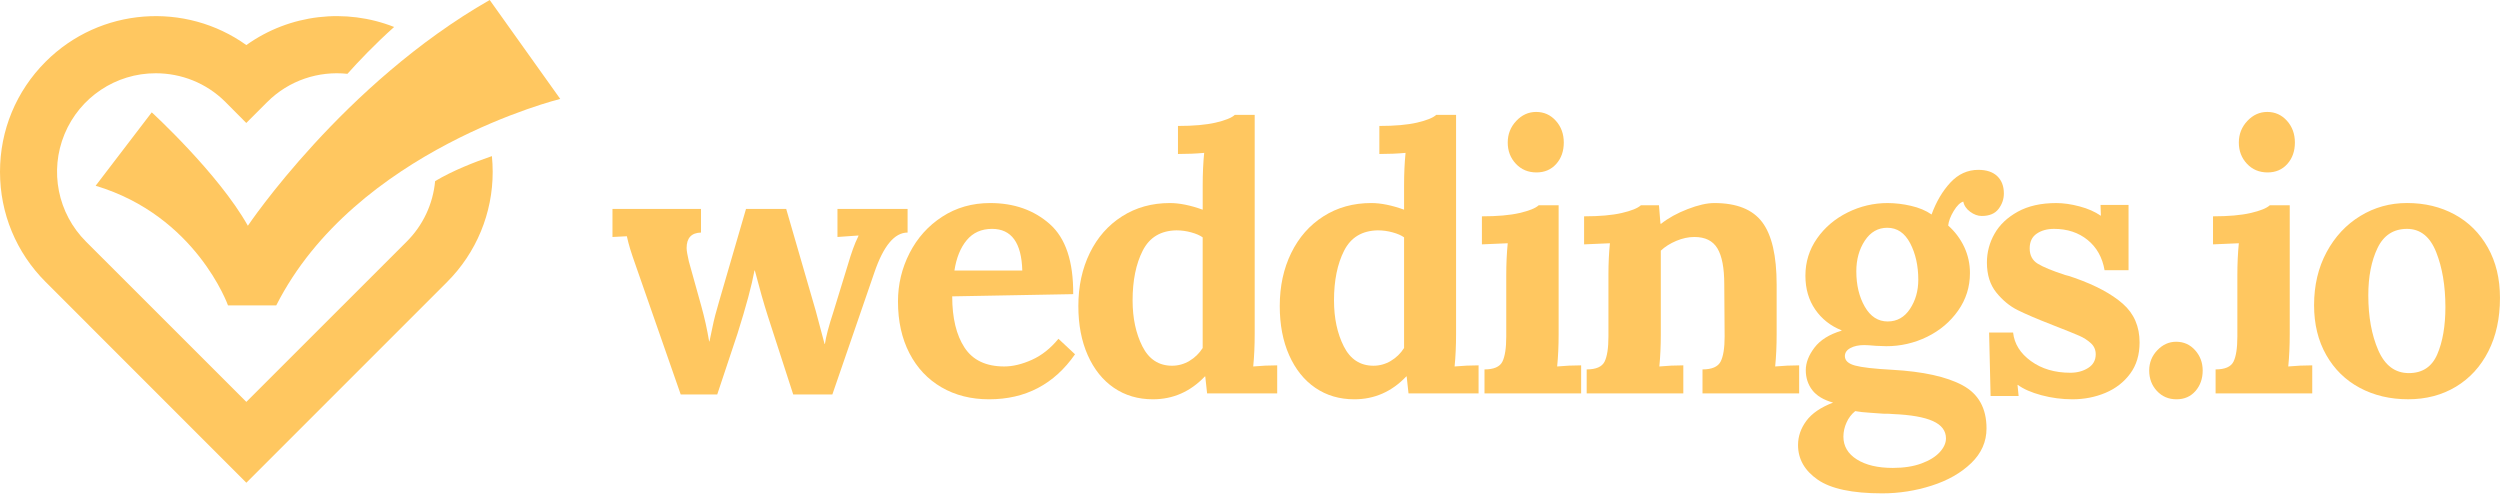
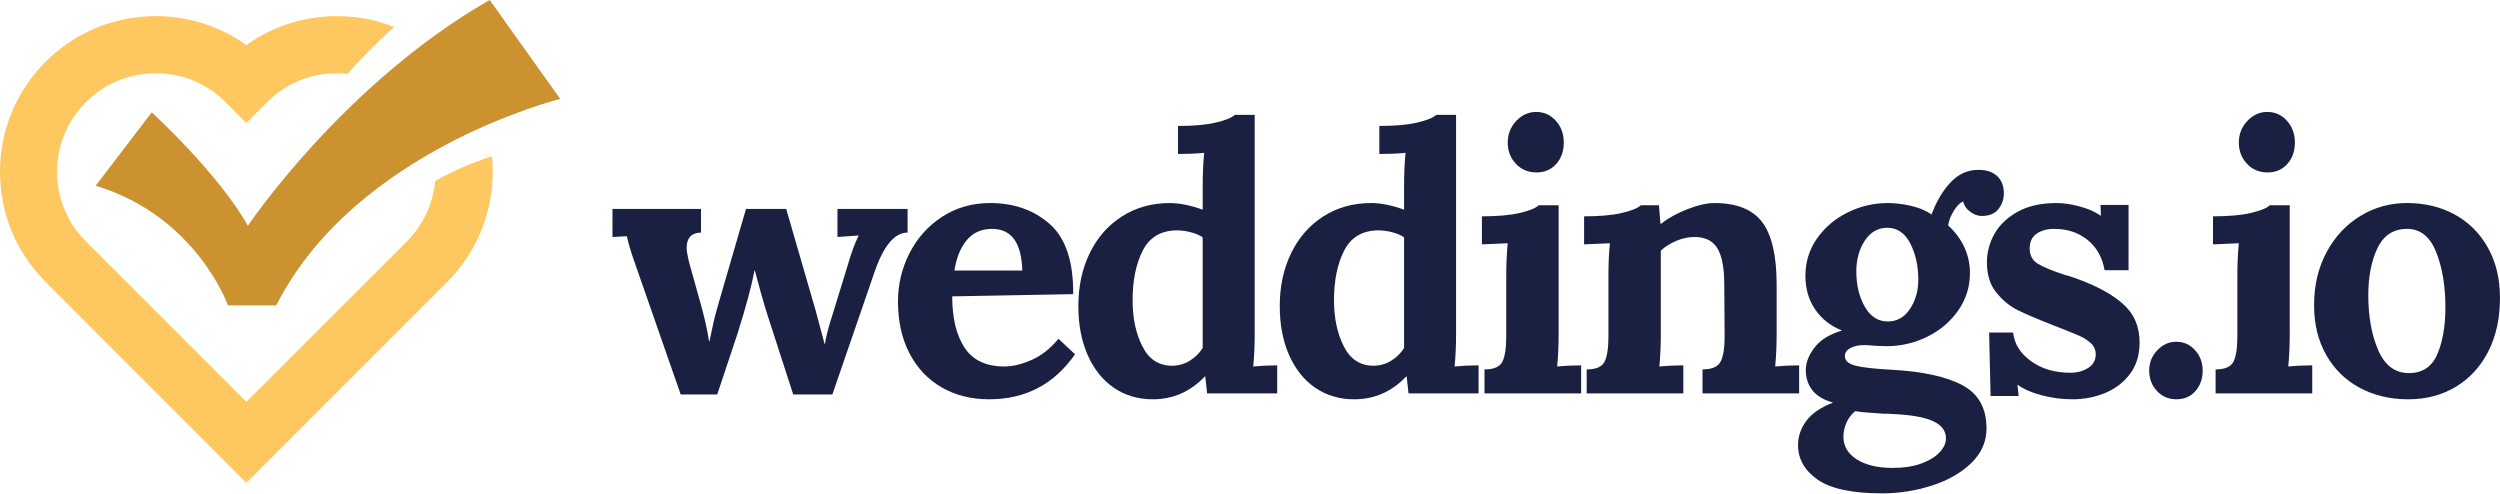
- <svg xmlns="http://www.w3.org/2000/svg" viewBox="0 0 7156.3 1412.24">
+ <svg xmlns="http://www.w3.org/2000/svg" viewBox="0 0 7156.3 1412.25">
  <defs>
-     <style>.cls-1{fill:#ffc760;}</style>
+     <style>.cls-1{fill:#1a2042;}.cls-2{fill:#ffc760;}.cls-3{fill:#cc922f;}</style>
  </defs>
  <g id="Layer_2" data-name="Layer 2">
    <g id="Layer_1-2" data-name="Layer 1">
-       <path class="cls-1" d="M1820.79,762.85q-11.62-32.72-16.91-50.16t-9.5-36.43l-41.17,2.11V598.12h253.42v67.57q-41.2,1.08-41.18,44.36,0,10.58,6.34,38l35.89,128.81a945.56,945.56,0,0,1,22.17,100.31h1.06q2.11-8.43,8.44-40.11t19-73.92l77.08-265h115.11L2335,889.55q7.39,26.41,25.35,95h1q4.23-30.6,24.3-91.85l41.17-134.11q7.39-25.33,14.78-45.93a343.92,343.92,0,0,1,15.85-37.48v-1.06l-60.19,4.22V598.12H2598v67.57q-56,0-95,114l-120.37,349.52H2270.62l-72.86-224.93q-16.92-52.77-37-129.87h-1.05q-11.62,63.38-48.58,180.56l-58.07,174.24H1948.56Z" />
-       <path class="cls-1" d="M2695.08,1108.66q-59.13-34.31-91.86-97.67t-32.73-147.83q0-73.92,33.25-138.86t93.45-104q60.2-39.06,137.28-39.07,102.42,0,170.53,60.18T3072.05,842l-346.34,6.34q0,92.93,35.37,146.78T2874.6,1049q36.93,0,79.19-19t76-60.21l47.51,44.36Q2987.57,1143,2831.3,1143,2754.21,1143,2695.08,1108.66Zm231.25-334.2q-3.18-119.3-86.58-119.31-45.42,0-72.34,32.2t-35.36,87.11Z" />
-       <path class="cls-1" d="M3188.73,1110.24q-48-32.71-75-93.44t-26.92-141q0-84.47,32.72-151.53T3212,619.24q59.67-38,136.75-38,41.18,0,94,19V530.54q0-50.67,4.22-92.92-34.84,3.18-75,3.17V360.54q66.53,0,107.71-9.5t54.9-22.17h57V956.08q0,50.7-4.22,92.93,34.83-3.16,68.64-3.18v80.25H3455.35l-5.28-48.57H3449q-62.3,65.48-148.87,65.47Q3236.77,1143,3188.73,1110.24Zm215.94-77.08a112.35,112.35,0,0,0,38-37V679.43q-11.62-8.45-32.75-14.25a158.27,158.27,0,0,0-42.22-5.81q-67.59,1.07-96.62,58.07t-29,142.55q0,76,28,131.47t85,55.44A95.91,95.91,0,0,0,3404.67,1033.16Z" />
-       <path class="cls-1" d="M3765.26,1110.24q-48-32.71-75-93.44t-26.92-141q0-84.47,32.72-151.53t92.39-105.06q59.67-38,136.75-38,41.17,0,94,19V530.54q0-50.67,4.22-92.92-34.84,3.18-75,3.17V360.54q66.52,0,107.7-9.5t54.91-22.17h57V956.08q0,50.7-4.22,92.93,34.83-3.16,68.64-3.18v80.25H4031.88l-5.28-48.57h-1.06Q3963.25,1143,3876.66,1143,3813.29,1143,3765.26,1110.24Zm215.94-77.08a112.35,112.35,0,0,0,38-37V679.43q-11.62-8.45-32.75-14.25a158.27,158.27,0,0,0-42.22-5.81q-67.59,1.07-96.62,58.07t-29,142.55q0,76,28,131.47t85,55.44A95.94,95.94,0,0,0,3981.2,1033.16Z" />
-       <path class="cls-1" d="M4249.4,1057.44q40.13,0,51.2-22.17t11.09-71.79V788.19q0-49.63,4.22-91.87l-73.9,3.17V619.24q66.51,0,107.68-9.5t54.93-22.17h57V956.08q0,50.7-4.22,92.93,33.78-3.16,68.64-3.18v80.25H4249.4Zm89.75-588.67q-23.25-24.79-23.24-60.72t24.28-61.76q24.29-25.87,57-25.88,33.78,0,56.49,25.35t22.7,62.29q0,37-21.64,61.25t-56.5,24.28Q4362.36,493.58,4339.15,468.77Z" />
-       <path class="cls-1" d="M4541.88,1057.44q40.13,0,51.21-22.17t11.09-71.79V786.07q0-47.51,4.22-89.75l-73.91,3.17V619.24q66.53,0,107.69-9.5t54.92-22.17h51.74q0,2.11,4.23,52.78h2.11q30.61-24.29,75.5-41.7t76.55-17.42q96.09,0,137.26,54.9t41.19,178.45v141.5q0,50.7-4.22,92.93,34.83-3.16,68.63-3.18v80.25H4873.45v-68.64q40.13,0,51.73-22.17t11.61-71.79l-1.05-149.94q0-69.7-19.54-102.44t-66-32.73q-25.35,0-51.75,11.09t-44.34,28V956.08q0,50.7-4.22,92.93,33.77-3.16,68.64-3.18v80.25H4541.88Z" />
-       <path class="cls-1" d="M5203.39,1373.18q-56.48-39.09-56.48-99.27,0-37,23.75-69.15t76.56-52.28q-41.18-11.62-59.65-35.9t-18.49-57q0-31.69,24.81-64.42t77.63-48.57v-1.06q-47.54-19-75.5-59.65t-28-96.63q0-59.12,33.25-106.64t87.64-74.44a255,255,0,0,1,114.58-26.93,300.36,300.36,0,0,1,66.52,7.92q34.84,7.92,59.14,24.81,20.06-54.88,53.84-91.33t80.27-36.44q34.83,0,53.84,18t19,49.62q0,24.29-15.31,44.35t-48,20.06q-16.92,0-33.27-12.14T5620,577q-13.73,4.22-27.47,26.92t-15.83,41.7a189.69,189.69,0,0,1,45.93,61.25,174.33,174.33,0,0,1,16.37,75q0,59.16-33.8,107.19t-88.68,75a262.7,262.7,0,0,1-117.21,26.92l-29.57-1.06q-23.23-2.11-33.79-2.11-23.25,0-39.07,8.45T5281,1019.43q0,19,29,26.94t106.12,12.14q133,7.4,201.68,44.36t68.64,123.53q0,57-43.83,99.26t-113,64.41a462.42,462.42,0,0,1-142,22.17Q5259.88,1412.24,5203.39,1373.18Zm296.72-46.47q34.32-12.68,52.28-32.2t18-39.6q0-32.75-37.5-49.62t-114.57-20.08q-8.46-1.05-27.45-1-10.58-1.08-37-2.64t-43.28-4.75a86.14,86.14,0,0,0-24.83,32.74,97.57,97.57,0,0,0-9,40.12q0,41.16,38.55,65.47t102.95,24.28Q5465.8,1339.38,5500.11,1326.71Zm-32.73-442.42q23.76-35.91,23.76-83.42,0-60.2-23.23-104.54T5402.44,652q-40.12,0-64.41,36.95t-24.28,87.64q0,59.16,24.28,101.37t65.47,42.24Q5443.63,920.18,5467.38,884.29Z" />
-       <path class="cls-1" d="M5843.81,1131.37q-43.29-11.61-67.57-29.57h-1.05l3.15,31.68h-80.25l-4.21-181.63h68.64q5.26,48.58,51.2,81.84T5926.19,1067q29.55,0,51.2-13.73t21.66-39.07q0-19-13.74-31.68a119.06,119.06,0,0,0-32.73-21.11q-19-8.45-76-30.63-67.59-26.38-101.38-43.3t-60.7-50.15q-26.93-33.25-26.92-86.06a164.5,164.5,0,0,1,21.64-81.83q21.63-38.53,66.51-63.36t110.36-24.81q30.61,0,66.52,9.5t60.19,26.4h1.06l-1.06-30.62H6093V773.4h-68.64q-9.53-54.9-48.58-86.58t-96.08-31.67q-29.58,0-49.63,13.73T5810,711.1q0,29.58,23.22,43.83t78.14,32.2q6.33,1.08,27.45,8.45,89.77,31.7,137.8,73.91t48,110.88q0,52.8-26.92,89.23T6027,1124.51q-43.83,18.43-94.5,18.47A341.4,341.4,0,0,1,5843.81,1131.37Z" />
-       <path class="cls-1" d="M6174.3,1119.23q-22.17-23.77-22.17-58.61,0-33.78,23.23-58.07t53.86-24.29q32.71,0,54.37,24.29t21.65,58.07q0,34.85-20.6,58.61T6230.27,1143Q6196.48,1143,6174.3,1119.23Z" />
-       <path class="cls-1" d="M6342.19,1057.44q40.13,0,51.2-22.17t11.1-71.79V788.19q0-49.63,4.22-91.87l-73.91,3.17V619.24q66.51,0,107.69-9.5t54.92-22.17h57V956.08q0,50.7-4.21,92.93,33.77-3.16,68.64-3.18v80.25H6342.19Zm89.75-588.67q-23.25-24.79-23.23-60.72T6433,346.29q24.27-25.87,57-25.88,33.76,0,56.48,25.35t22.71,62.29q0,37-21.64,61.25t-56.5,24.28Q6455.16,493.58,6431.94,468.77Z" />
-       <path class="cls-1" d="M6755,1110.24q-61.24-32.71-96.08-94t-34.84-142.54q0-85.53,35.89-152.05t96.62-103.49q60.71-37,133.58-37,76,0,136.22,32.73t95,94.52q34.83,61.77,34.84,144.12,0,87.66-33.26,153.11t-92.92,101.37q-59.69,35.89-136.74,35.9T6755,1110.24Zm221.75-96.08Q7000,960.31,7000,879q0-90.79-26.4-157.31t-83.41-66.53q-58.08,0-84.49,54.9t-26.39,135.16q0,91.88,28.5,157.33t87.66,65.47Q6953.57,1068,6976.79,1014.16Z" />
-       <path class="cls-1" d="M1408.08,446.87c-49.69,17-112.25,41.51-162.54,71.56a280.47,280.47,0,0,1-81.38,173.17l-459,458.8-459-458.8A282.14,282.14,0,0,1,445.91,209.71c72.38,0,144.55,27.39,199.55,82.39L705,352l59.9-59.91c62.57-62.56,147.62-89.55,229.61-80.76,30.87-34.55,78.3-84.64,133.71-134.12C989.76,22.63,829.68,40,705.16,129,531.17,4.43,286.85,20.38,130.65,176.58,46.41,260.82,0,372.66,0,491.85s46.41,231,130.65,315.27l574.51,574.72,574.72-574.72a444.72,444.72,0,0,0,130.45-315.27C1410.33,476.93,1409.51,461.8,1408.08,446.87Z" />
-       <path class="cls-1" d="M273.75,531.75,434.4,321.6S625.21,496.18,709.52,646.24c0,0,272.91-406.62,692.25-646.24l201.9,283.18s-586.89,144.88-812.88,591H652.64S561.6,617.88,273.75,531.75Z" />
+       <path class="cls-1" d="M1820.79,762.86q-11.62-32.73-16.91-50.16t-9.5-36.44l-41.17,2.11V598.12h253.42V665.7q-41.2,1.08-41.18,44.36,0,10.58,6.34,38l35.89,128.82a944.47,944.47,0,0,1,22.17,100.31h1.06q2.11-8.44,8.44-40.11t19-73.92l77.08-265h115.11L2335,889.56q7.39,26.41,25.35,95h1q4.23-30.62,24.3-91.86l41.17-134.11q7.39-25.33,14.78-45.92a343.28,343.28,0,0,1,15.85-37.49v-1.06l-60.19,4.22V598.12H2598V665.7q-56,0-95,114l-120.37,349.51H2270.62l-72.86-224.92q-16.92-52.79-37-129.88h-1.05q-11.62,63.38-48.58,180.57l-58.07,174.23H1948.56Z" />
+       <path class="cls-1" d="M2695.08,1108.67q-59.13-34.32-91.86-97.67t-32.73-147.83q0-73.92,33.25-138.86t93.45-104q60.2-39.07,137.28-39.08,102.42,0,170.53,60.19T3072.05,842l-346.34,6.35q0,92.93,35.37,146.78T2874.6,1049q36.93,0,79.19-19t76-60.2l47.51,44.36q-89.76,128.8-246,128.81Q2754.21,1143,2695.08,1108.67Zm231.25-334.21q-3.18-119.3-86.58-119.31-45.42,0-72.34,32.21t-35.36,87.1Z" />
+       <path class="cls-1" d="M3188.73,1110.25q-48-32.73-75-93.44t-26.92-141q0-84.47,32.72-151.53T3212,619.25q59.67-38,136.75-38,41.18,0,94,19V530.54q0-50.67,4.22-92.92-34.84,3.19-75,3.17V360.54q66.53,0,107.71-9.5t54.9-22.17h57V956.09q0,50.7-4.22,92.92,34.83-3.16,68.64-3.17v80.25H3455.35l-5.28-48.58H3449q-62.3,65.49-148.87,65.47Q3236.77,1143,3188.73,1110.25Zm215.94-77.08a112.38,112.38,0,0,0,38-37V679.43q-11.62-8.43-32.75-14.25a158.68,158.68,0,0,0-42.22-5.81q-67.59,1.08-96.62,58.08t-29,142.55q0,76,28,131.46t85,55.44A96,96,0,0,0,3404.67,1033.17Z" />
+       <path class="cls-1" d="M3765.26,1110.25q-48-32.73-75-93.44t-26.92-141q0-84.47,32.72-151.53t92.39-105.06q59.67-38,136.75-38,41.17,0,94,19V530.54q0-50.67,4.22-92.92-34.84,3.19-75,3.17V360.54q66.52,0,107.7-9.5t54.91-22.17h57V956.09q0,50.7-4.22,92.92,34.83-3.16,68.64-3.17v80.25H4031.88l-5.28-48.58h-1.06Q3963.25,1143,3876.66,1143,3813.29,1143,3765.26,1110.25Zm215.94-77.08a112.38,112.38,0,0,0,38-37V679.43q-11.62-8.43-32.75-14.25a158.68,158.68,0,0,0-42.22-5.81q-67.59,1.08-96.62,58.08t-29,142.55q0,76,28,131.46t85,55.44A96,96,0,0,0,3981.2,1033.17Z" />
+       <path class="cls-1" d="M4249.4,1057.45q40.13,0,51.2-22.17t11.09-71.8V788.2q0-49.63,4.22-91.88L4242,699.5V619.25q66.51,0,107.68-9.5t54.93-22.18h57V956.09q0,50.7-4.22,92.92,33.78-3.16,68.64-3.17v80.25H4249.4Zm89.75-588.67q-23.25-24.79-23.24-60.72t24.28-61.77q24.29-25.87,57-25.87,33.78,0,56.49,25.34t22.7,62.3q0,37-21.64,61.25t-56.5,24.28Q4362.36,493.59,4339.15,468.78Z" />
+       <path class="cls-1" d="M4541.88,1057.45q40.13,0,51.21-22.17t11.09-71.8V786.07q0-47.51,4.22-89.75l-73.91,3.18V619.25q66.53,0,107.69-9.5t54.92-22.18h51.74q0,2.11,4.23,52.79h2.11q30.61-24.29,75.5-41.71t76.55-17.42q96.09,0,137.26,54.91t41.19,178.45v141.5q0,50.7-4.22,92.92,34.83-3.16,68.63-3.17v80.25H4873.45v-68.64q40.13,0,51.73-22.17t11.61-71.8l-1.05-149.94q0-69.7-19.54-102.43t-66-32.74q-25.35,0-51.75,11.09t-44.34,28V956.09q0,50.7-4.22,92.92,33.77-3.16,68.64-3.17v80.25H4541.88Z" />
+       <path class="cls-1" d="M5203.39,1373.18q-56.48-39.09-56.48-99.26,0-37,23.75-69.16t76.56-52.28q-41.18-11.62-59.65-35.89t-18.49-57q0-31.68,24.81-64.42t77.63-48.56v-1.06q-47.54-19-75.5-59.66t-28-96.62q0-59.12,33.25-106.64t87.64-74.44a254.85,254.85,0,0,1,114.58-26.94,300.36,300.36,0,0,1,66.52,7.92q34.84,7.92,59.14,24.81,20.06-54.88,53.84-91.32t80.27-36.44q34.83,0,53.84,17.95t19,49.63q0,24.27-15.31,44.34t-48,20.06q-16.92,0-33.27-12.14T5620,577q-13.73,4.22-27.47,26.92t-15.83,41.71a189.69,189.69,0,0,1,45.93,61.25,174.3,174.3,0,0,1,16.37,75q0,59.14-33.8,107.18t-88.68,75a262.7,262.7,0,0,1-117.21,26.92l-29.57-1.06q-23.23-2.11-33.79-2.11-23.25,0-39.07,8.45T5281,1019.43q0,19,29,26.94t106.12,12.14q133,7.41,201.68,44.36t68.64,123.53q0,57-43.83,99.27t-113,64.4a462.13,462.13,0,0,1-142,22.18Q5259.88,1412.25,5203.39,1373.18Zm296.72-46.47q34.32-12.68,52.28-32.2t18-39.59q0-32.75-37.5-49.63t-114.57-20.08q-8.46-1.05-27.45-1-10.58-1.08-37-2.64t-43.28-4.75a86.1,86.1,0,0,0-24.83,32.73,97.62,97.62,0,0,0-9,40.13q0,41.14,38.55,65.47t102.95,24.28Q5465.8,1339.39,5500.11,1326.71Zm-32.73-442.42q23.76-35.89,23.76-83.42,0-60.18-23.23-104.53T5402.44,652q-40.12,0-64.41,36.95t-24.28,87.64q0,59.16,24.28,101.38t65.47,42.23Q5443.63,920.18,5467.38,884.29Z" />
+       <path class="cls-1" d="M5843.81,1131.37q-43.29-11.59-67.57-29.56h-1.05l3.15,31.67h-80.25l-4.21-181.62h68.64q5.26,48.58,51.2,81.84T5926.19,1067q29.55,0,51.2-13.73t21.66-39.06q0-19-13.74-31.69a119.29,119.29,0,0,0-32.73-21.11q-19-8.43-76-30.62-67.59-26.4-101.38-43.3t-60.7-50.16q-26.93-33.25-26.92-86.06a164.56,164.56,0,0,1,21.64-81.83q21.63-38.53,66.51-63.36t110.36-24.81q30.61,0,66.52,9.5t60.19,26.41h1.06l-1.06-30.63H6093V773.4h-68.64q-9.53-54.89-48.58-86.58t-96.08-31.67q-29.58,0-49.63,13.74T5810,711.11q0,29.57,23.22,43.82t78.14,32.21q6.33,1.08,27.45,8.45,89.77,31.68,137.8,73.91t48,110.87q0,52.8-26.92,89.24t-70.75,54.9q-43.83,18.45-94.5,18.47A341,341,0,0,1,5843.81,1131.37Z" />
+       <path class="cls-1" d="M6174.3,1119.23q-22.17-23.76-22.17-58.61,0-33.76,23.23-58.06t53.86-24.3q32.71,0,54.37,24.3t21.65,58.06q0,34.86-20.6,58.61T6230.27,1143Q6196.48,1143,6174.3,1119.23Z" />
+       <path class="cls-1" d="M6342.19,1057.45q40.13,0,51.2-22.17t11.1-71.8V788.2q0-49.63,4.22-91.88l-73.91,3.18V619.25q66.51,0,107.69-9.5t54.92-22.18h57V956.09q0,50.7-4.21,92.92,33.77-3.16,68.64-3.17v80.25H6342.19Zm89.75-588.67q-23.25-24.79-23.23-60.72T6433,346.29q24.27-25.87,57-25.87,33.76,0,56.48,25.34t22.71,62.3q0,37-21.64,61.25t-56.5,24.28Q6455.16,493.59,6431.94,468.78Z" />
+       <path class="cls-1" d="M6755,1110.25q-61.24-32.73-96.08-94t-34.84-142.55q0-85.53,35.89-152.05t96.62-103.48q60.71-37,133.58-37,76,0,136.22,32.73t95,94.52q34.83,61.78,34.84,144.13,0,87.64-33.26,153.1t-92.92,101.38Q6970.44,1143,6893.38,1143T6755,1110.25Zm221.75-96.08Q7000,960.31,7000,879q0-90.81-26.4-157.32t-83.41-66.53q-58.08,0-84.49,54.91t-26.39,135.15q0,91.88,28.5,157.33t87.66,65.47Q6953.57,1068,6976.79,1014.17Z" />
+       <path class="cls-2" d="M1408.08,446.87c-49.69,17-112.25,41.51-162.54,71.56a280.47,280.47,0,0,1-81.38,173.17l-459,458.8-459-458.8A282.14,282.14,0,0,1,445.91,209.71c72.38,0,144.55,27.39,199.55,82.39L705,352l59.9-59.91c62.57-62.56,147.62-89.55,229.61-80.76,30.87-34.55,78.3-84.64,133.71-134.12C989.76,22.63,829.68,40,705.16,129,531.17,4.43,286.85,20.38,130.65,176.58,46.41,260.82,0,372.66,0,491.85s46.41,231,130.65,315.27l574.51,574.72,574.72-574.72a444.72,444.72,0,0,0,130.45-315.27C1410.33,476.93,1409.51,461.8,1408.08,446.87Z" />
+       <path class="cls-3" d="M273.75,531.75,434.4,321.6S625.21,496.18,709.52,646.24c0,0,272.91-406.62,692.25-646.24l201.9,283.18s-586.89,144.88-812.88,591H652.64S561.6,617.88,273.75,531.75Z" />
    </g>
  </g>
</svg>
